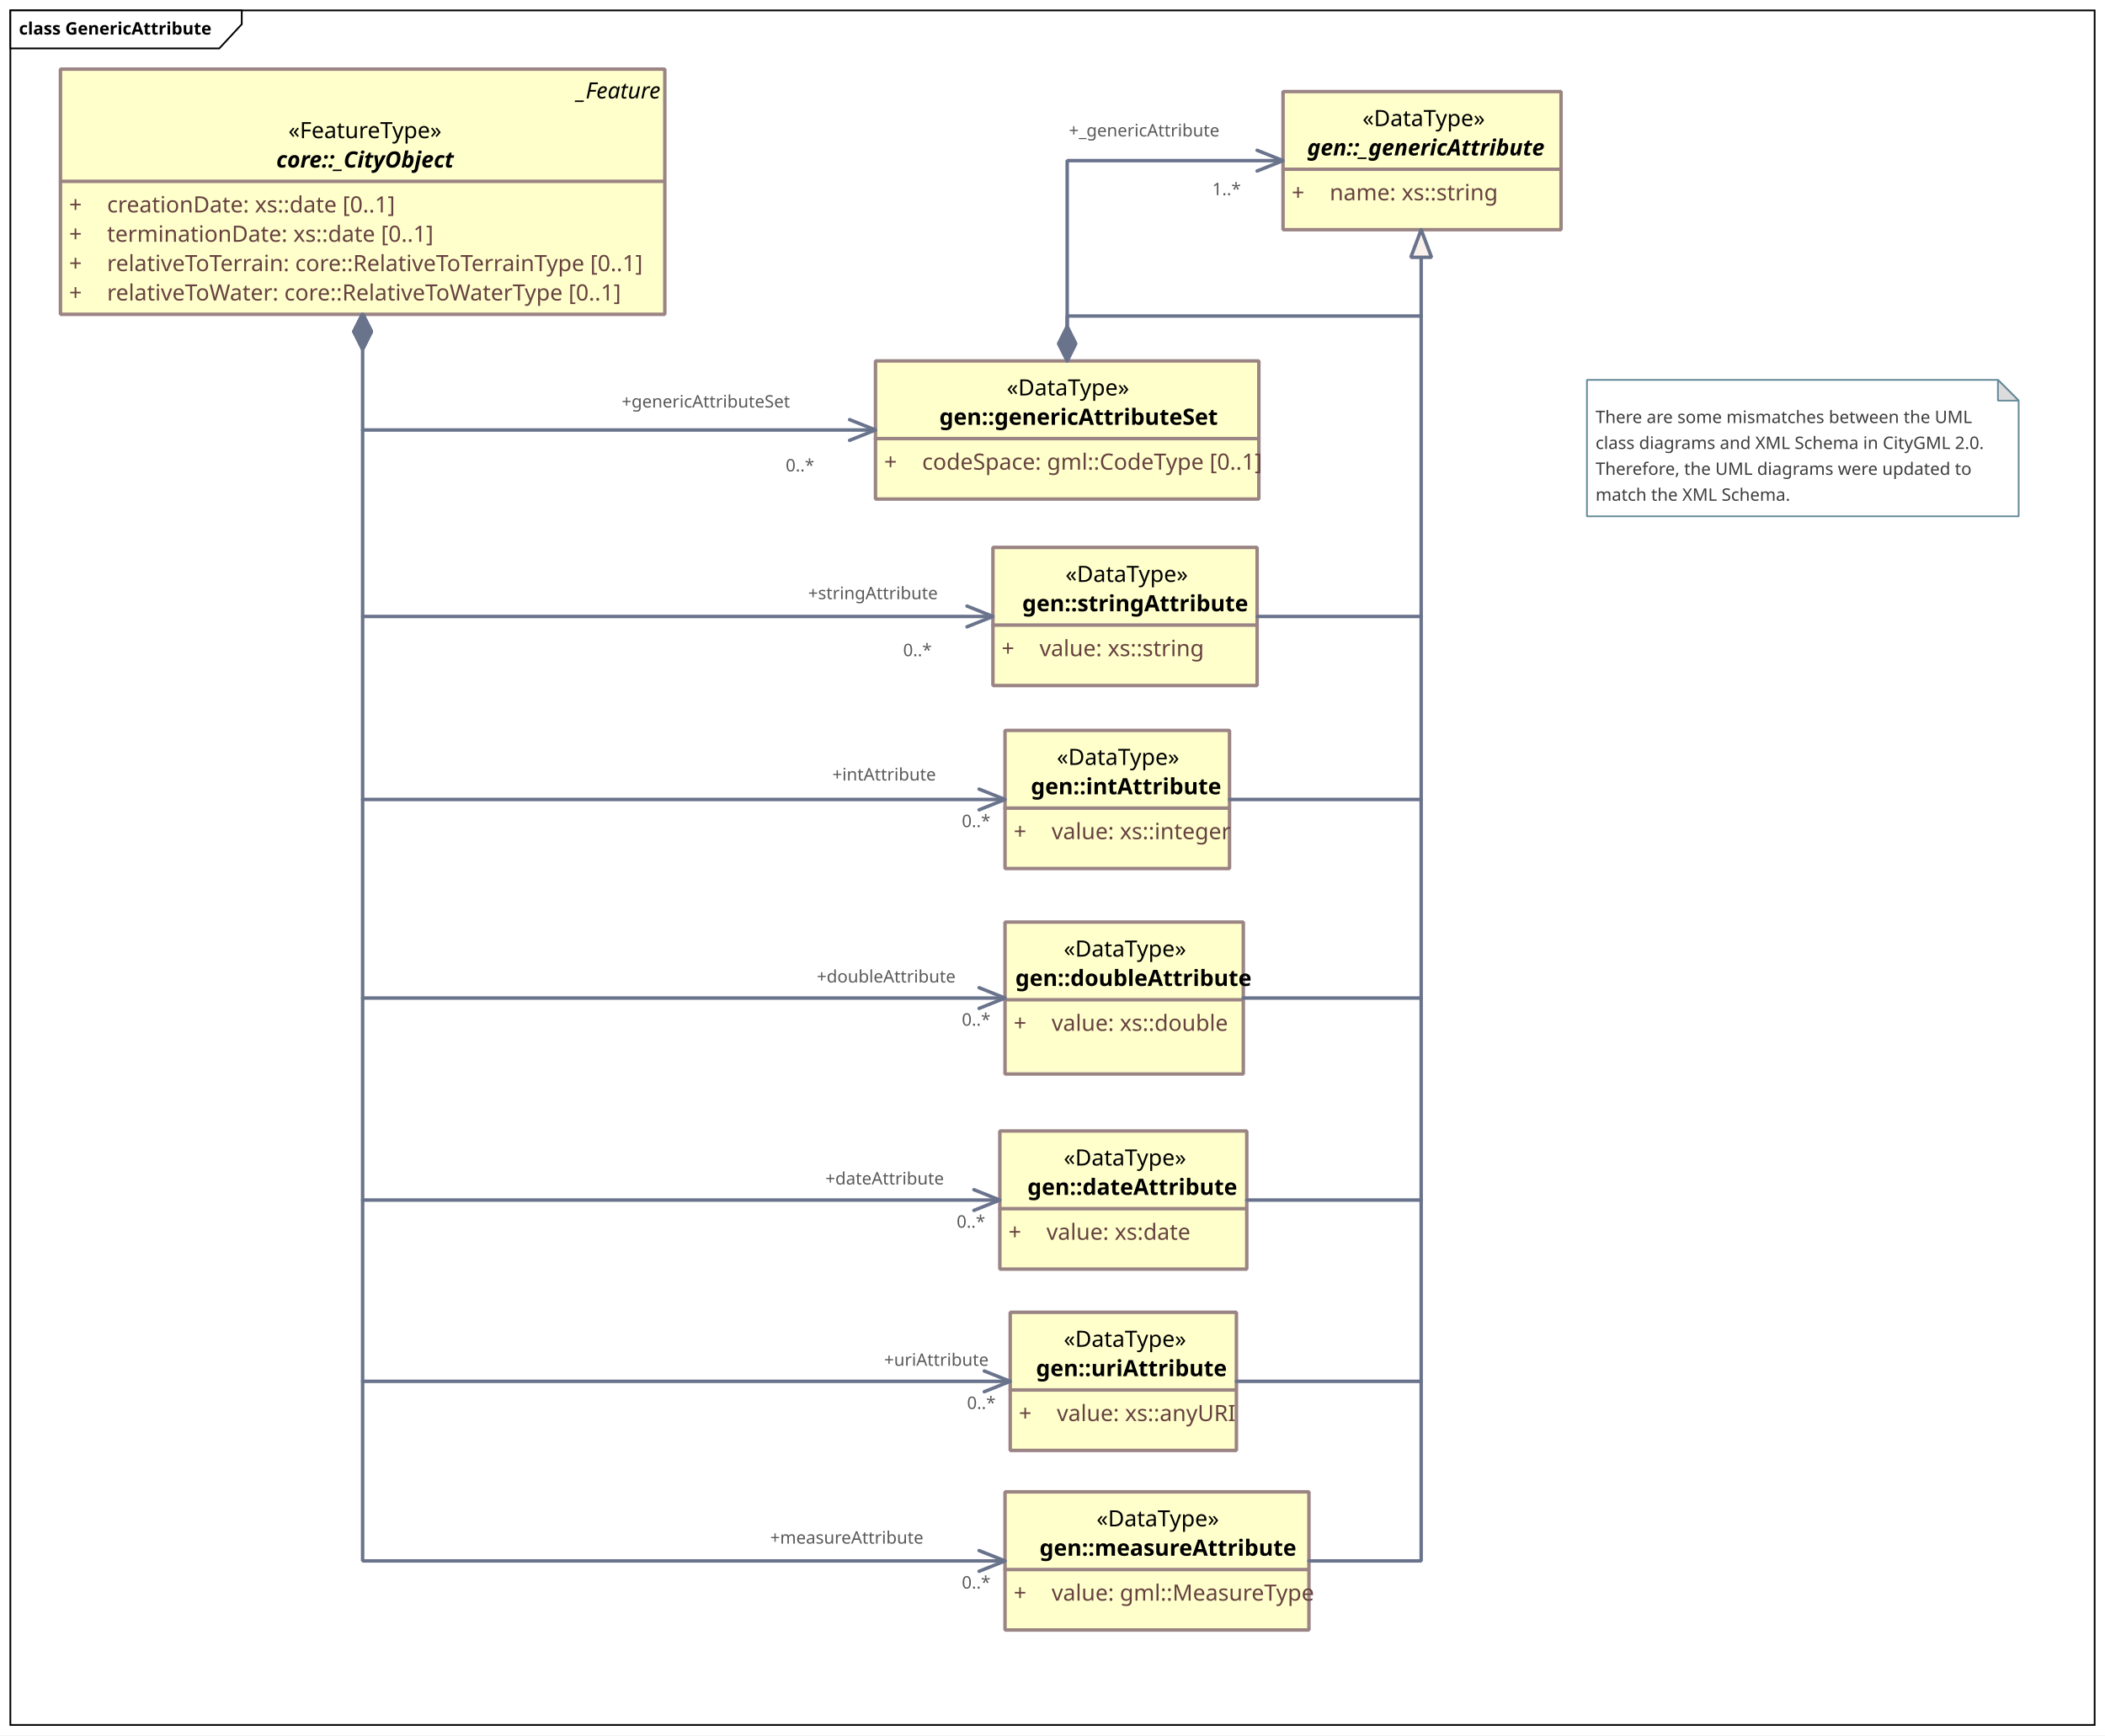
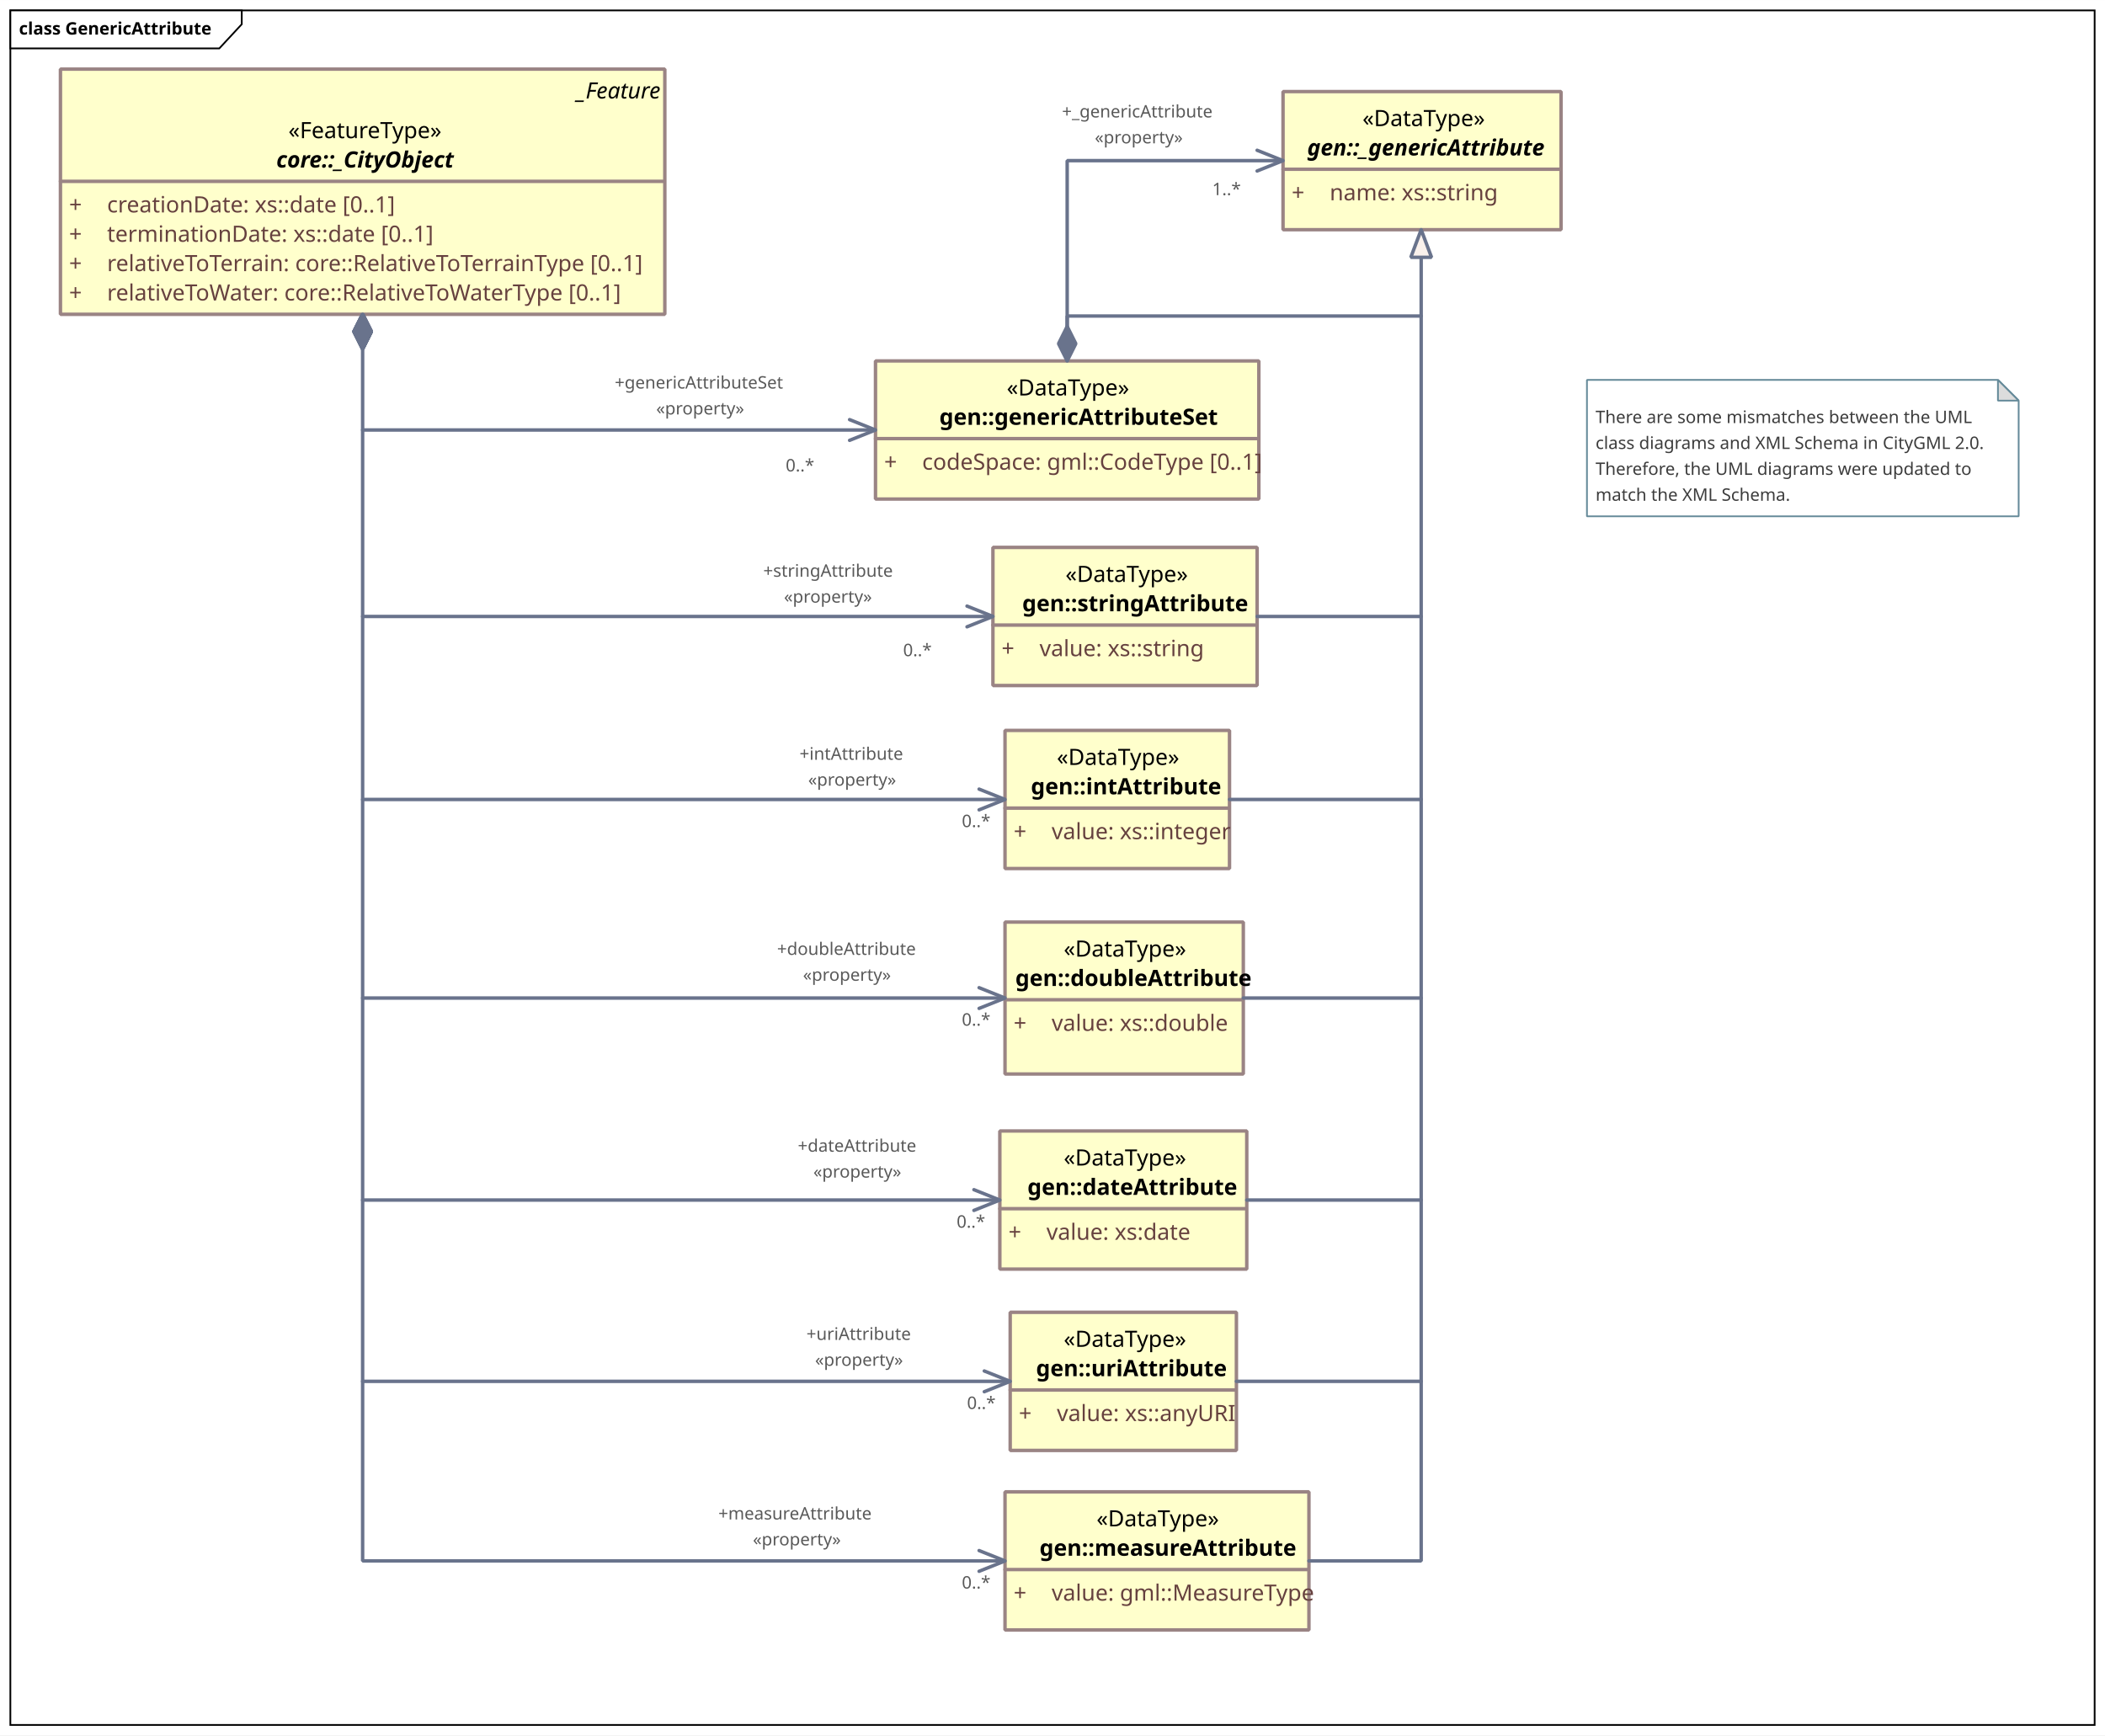
<svg xmlns="http://www.w3.org/2000/svg" width="32.25cm" height="26.59cm" viewBox="0 0 1219 1005">
  <g style="fill:#FFFFFF;fill-opacity:1.00;">
    <rect x="0" y="0" width="1219" height="1005" shape-rendering="auto" />
  </g>
  <g style="stroke-width:1;stroke-linecap:square;stroke-linejoin:miter; fill:#000000;fill-opacity:0.00; stroke:#000000; stroke-opacity:1.00">
    <path d="M 6 6 L 6 999 L 1213 999 L 1213 6 L 6 6" shape-rendering="auto" />
  </g>
  <g style="stroke-width:1;stroke-linecap:square;stroke-linejoin:miter; fill:#FFFFFF;fill-opacity:1.00; stroke:#000000; stroke-opacity:1.00">
    <polygon points="6 28 127 28 140 14 140 6 6 6 6 28" shape-rendering="auto" style="fill-rule:evenodd;" />
  </g>
  <g style="stroke-width:1;stroke-linecap:square;stroke-linejoin:miter; fill:#000000;fill-opacity:1.00; stroke:#000000; stroke-opacity:0.00">
    <text x="11.00" y="20.00" textLength="114" style="font-family:メイリオ; font-weight:700; font-style:normal; font-size:10px; fill:#000000;fill-opacity:1.00; stroke:#000000; stroke-opacity:0.00 stroke-width:0; white-space: pre;" xml:space="preserve" transform="rotate(-0.00 11.00 20.00)">class GenericAttribute</text>
  </g>
  <g style="stroke-width:2;stroke-linecap:round;stroke-linejoin:bevel; fill:#FFFFCC;fill-opacity:1.00; stroke:#9A8484; stroke-opacity:1.00">
    <rect x="35" y="40" width="350" height="142" rx="0.00" shape-rendering="auto" />
  </g>
  <g style="stroke-width:1;stroke-linecap:round;stroke-linejoin:bevel; fill:#000000;fill-opacity:1.00; stroke:#000000; stroke-opacity:0.00">
    <text x="334.00" y="57.00" textLength="48" style="font-family:Yu Gothic UI; font-weight:400; font-style:italic; font-size:13px; fill:#000000;fill-opacity:1.00; stroke:#000000; stroke-opacity:0.00 stroke-width:0; white-space: pre;" xml:space="preserve" transform="rotate(-0.00 334.00 57.00)">_Feature</text>
    <text x="167.00" y="80.00" textLength="85" style="font-family:Yu Gothic UI; font-weight:400; font-style:normal; font-size:13px; fill:#000000;fill-opacity:1.00; stroke:#000000; stroke-opacity:0.00 stroke-width:0; white-space: pre;" xml:space="preserve" transform="rotate(-0.00 167.00 80.00)">«FeatureType»</text>
    <text x="160.00" y="97.00" textLength="99" style="font-family:Yu Gothic UI; font-weight:700; font-style:italic; font-size:13px; fill:#000000;fill-opacity:1.00; stroke:#000000; stroke-opacity:0.00 stroke-width:0; white-space: pre;" xml:space="preserve" transform="rotate(-0.00 160.00 97.00)">core::_CityObject</text>
  </g>
  <g style="stroke-width:2;stroke-linecap:round;stroke-linejoin:bevel; fill:#000000;fill-opacity:0.00; stroke:#9A8484; stroke-opacity:1.00">
    <path d="M 35 105 L 384 105" shape-rendering="auto" />
  </g>
  <g style="stroke-width:1;stroke-linecap:round;stroke-linejoin:bevel; fill:#66413F;fill-opacity:1.00; stroke:#000000; stroke-opacity:0.00">
    <text x="40.00" y="123.00" textLength="13" style="font-family:Yu Gothic UI; font-weight:400; font-style:normal; font-size:13px; fill:#66413F;fill-opacity:1.00; stroke:#000000; stroke-opacity:0.00 stroke-width:0; white-space: pre;" xml:space="preserve" transform="rotate(-0.00 40.00 123.00)">+ </text>
    <text x="62.00" y="123.00" textLength="157" style="font-family:Yu Gothic UI; font-weight:400; font-style:normal; font-size:13px; fill:#66413F;fill-opacity:1.00; stroke:#000000; stroke-opacity:0.00 stroke-width:0; white-space: pre;" xml:space="preserve" transform="rotate(-0.00 62.00 123.00)">creationDate: xs::date [0..1]</text>
    <text x="40.00" y="140.00" textLength="13" style="font-family:Yu Gothic UI; font-weight:400; font-style:normal; font-size:13px; fill:#66413F;fill-opacity:1.00; stroke:#000000; stroke-opacity:0.00 stroke-width:0; white-space: pre;" xml:space="preserve" transform="rotate(-0.00 40.00 140.00)">+ </text>
    <text x="62.00" y="140.00" textLength="176" style="font-family:Yu Gothic UI; font-weight:400; font-style:normal; font-size:13px; fill:#66413F;fill-opacity:1.00; stroke:#000000; stroke-opacity:0.00 stroke-width:0; white-space: pre;" xml:space="preserve" transform="rotate(-0.00 62.00 140.00)">terminationDate: xs::date [0..1]</text>
    <text x="40.00" y="157.00" textLength="13" style="font-family:Yu Gothic UI; font-weight:400; font-style:normal; font-size:13px; fill:#66413F;fill-opacity:1.00; stroke:#000000; stroke-opacity:0.00 stroke-width:0; white-space: pre;" xml:space="preserve" transform="rotate(-0.00 40.00 157.00)">+ </text>
    <text x="62.00" y="157.00" textLength="298" style="font-family:Yu Gothic UI; font-weight:400; font-style:normal; font-size:13px; fill:#66413F;fill-opacity:1.00; stroke:#000000; stroke-opacity:0.00 stroke-width:0; white-space: pre;" xml:space="preserve" transform="rotate(-0.00 62.00 157.00)">relativeToTerrain: core::RelativeToTerrainType [0..1]</text>
    <text x="40.00" y="174.00" textLength="13" style="font-family:Yu Gothic UI; font-weight:400; font-style:normal; font-size:13px; fill:#66413F;fill-opacity:1.00; stroke:#000000; stroke-opacity:0.00 stroke-width:0; white-space: pre;" xml:space="preserve" transform="rotate(-0.00 40.00 174.00)">+ </text>
    <text x="62.00" y="174.00" textLength="286" style="font-family:Yu Gothic UI; font-weight:400; font-style:normal; font-size:13px; fill:#66413F;fill-opacity:1.00; stroke:#000000; stroke-opacity:0.00 stroke-width:0; white-space: pre;" xml:space="preserve" transform="rotate(-0.00 62.00 174.00)">relativeToWater: core::RelativeToWaterType [0..1]</text>
  </g>
  <g style="stroke-width:2;stroke-linecap:round;stroke-linejoin:bevel; fill:#FFFFCC;fill-opacity:1.00; stroke:#9A8484; stroke-opacity:1.00">
    <rect x="743" y="53" width="161" height="80" rx="0.00" shape-rendering="auto" />
  </g>
  <g style="stroke-width:1;stroke-linecap:round;stroke-linejoin:bevel; fill:#000000;fill-opacity:1.00; stroke:#000000; stroke-opacity:0.00">
    <text x="789.00" y="73.00" textLength="69" style="font-family:Yu Gothic UI; font-weight:400; font-style:normal; font-size:13px; fill:#000000;fill-opacity:1.00; stroke:#000000; stroke-opacity:0.00 stroke-width:0; white-space: pre;" xml:space="preserve" transform="rotate(-0.00 789.00 73.00)">«DataType»</text>
    <text x="757.00" y="90.00" textLength="133" style="font-family:Yu Gothic UI; font-weight:700; font-style:italic; font-size:13px; fill:#000000;fill-opacity:1.00; stroke:#000000; stroke-opacity:0.00 stroke-width:0; white-space: pre;" xml:space="preserve" transform="rotate(-0.00 757.00 90.00)">gen::_genericAttribute</text>
  </g>
  <g style="stroke-width:2;stroke-linecap:round;stroke-linejoin:bevel; fill:#000000;fill-opacity:0.00; stroke:#9A8484; stroke-opacity:1.00">
    <path d="M 743 98 L 903 98" shape-rendering="auto" />
  </g>
  <g style="stroke-width:1;stroke-linecap:round;stroke-linejoin:bevel; fill:#66413F;fill-opacity:1.00; stroke:#000000; stroke-opacity:0.00">
    <text x="748.00" y="116.00" textLength="13" style="font-family:Yu Gothic UI; font-weight:400; font-style:normal; font-size:13px; fill:#66413F;fill-opacity:1.00; stroke:#000000; stroke-opacity:0.00 stroke-width:0; white-space: pre;" xml:space="preserve" transform="rotate(-0.00 748.00 116.00)">+ </text>
    <text x="770.00" y="116.00" textLength="90" style="font-family:Yu Gothic UI; font-weight:400; font-style:normal; font-size:13px; fill:#66413F;fill-opacity:1.00; stroke:#000000; stroke-opacity:0.00 stroke-width:0; white-space: pre;" xml:space="preserve" transform="rotate(-0.00 770.00 116.00)">name: xs::string</text>
  </g>
  <g style="stroke-width:2;stroke-linecap:round;stroke-linejoin:bevel; fill:#FFFFCC;fill-opacity:1.00; stroke:#9A8484; stroke-opacity:1.00">
    <rect x="579" y="655" width="143" height="80" rx="0.00" shape-rendering="auto" />
  </g>
  <g style="stroke-width:1;stroke-linecap:round;stroke-linejoin:bevel; fill:#000000;fill-opacity:1.00; stroke:#000000; stroke-opacity:0.00">
    <text x="616.00" y="675.00" textLength="69" style="font-family:Yu Gothic UI; font-weight:400; font-style:normal; font-size:13px; fill:#000000;fill-opacity:1.00; stroke:#000000; stroke-opacity:0.00 stroke-width:0; white-space: pre;" xml:space="preserve" transform="rotate(-0.00 616.00 675.00)">«DataType»</text>
    <text x="595.00" y="692.00" textLength="111" style="font-family:Yu Gothic UI; font-weight:700; font-style:normal; font-size:13px; fill:#000000;fill-opacity:1.00; stroke:#000000; stroke-opacity:0.00 stroke-width:0; white-space: pre;" xml:space="preserve" transform="rotate(-0.00 595.00 692.00)">gen::dateAttribute</text>
  </g>
  <g style="stroke-width:2;stroke-linecap:round;stroke-linejoin:bevel; fill:#000000;fill-opacity:0.00; stroke:#9A8484; stroke-opacity:1.00">
    <path d="M 579 700 L 721 700" shape-rendering="auto" />
  </g>
  <g style="stroke-width:1;stroke-linecap:round;stroke-linejoin:bevel; fill:#66413F;fill-opacity:1.00; stroke:#000000; stroke-opacity:0.00">
    <text x="584.00" y="718.00" textLength="13" style="font-family:Yu Gothic UI; font-weight:400; font-style:normal; font-size:13px; fill:#66413F;fill-opacity:1.00; stroke:#000000; stroke-opacity:0.00 stroke-width:0; white-space: pre;" xml:space="preserve" transform="rotate(-0.00 584.00 718.00)">+ </text>
    <text x="606.00" y="718.00" textLength="78" style="font-family:Yu Gothic UI; font-weight:400; font-style:normal; font-size:13px; fill:#66413F;fill-opacity:1.00; stroke:#000000; stroke-opacity:0.00 stroke-width:0; white-space: pre;" xml:space="preserve" transform="rotate(-0.00 606.00 718.00)">value: xs:date</text>
  </g>
  <g style="stroke-width:2;stroke-linecap:round;stroke-linejoin:bevel; fill:#FFFFCC;fill-opacity:1.00; stroke:#9A8484; stroke-opacity:1.00">
    <rect x="575" y="317" width="153" height="80" rx="0.00" shape-rendering="auto" />
  </g>
  <g style="stroke-width:1;stroke-linecap:round;stroke-linejoin:bevel; fill:#000000;fill-opacity:1.00; stroke:#000000; stroke-opacity:0.00">
    <text x="617.00" y="337.00" textLength="69" style="font-family:Yu Gothic UI; font-weight:400; font-style:normal; font-size:13px; fill:#000000;fill-opacity:1.00; stroke:#000000; stroke-opacity:0.00 stroke-width:0; white-space: pre;" xml:space="preserve" transform="rotate(-0.00 617.00 337.00)">«DataType»</text>
    <text x="592.00" y="354.00" textLength="119" style="font-family:Yu Gothic UI; font-weight:700; font-style:normal; font-size:13px; fill:#000000;fill-opacity:1.00; stroke:#000000; stroke-opacity:0.00 stroke-width:0; white-space: pre;" xml:space="preserve" transform="rotate(-0.00 592.00 354.00)">gen::stringAttribute</text>
  </g>
  <g style="stroke-width:2;stroke-linecap:round;stroke-linejoin:bevel; fill:#000000;fill-opacity:0.00; stroke:#9A8484; stroke-opacity:1.00">
    <path d="M 575 362 L 727 362" shape-rendering="auto" />
  </g>
  <g style="stroke-width:1;stroke-linecap:round;stroke-linejoin:bevel; fill:#66413F;fill-opacity:1.00; stroke:#000000; stroke-opacity:0.00">
    <text x="580.00" y="380.00" textLength="13" style="font-family:Yu Gothic UI; font-weight:400; font-style:normal; font-size:13px; fill:#66413F;fill-opacity:1.00; stroke:#000000; stroke-opacity:0.00 stroke-width:0; white-space: pre;" xml:space="preserve" transform="rotate(-0.00 580.00 380.00)">+ </text>
    <text x="602.00" y="380.00" textLength="88" style="font-family:Yu Gothic UI; font-weight:400; font-style:normal; font-size:13px; fill:#66413F;fill-opacity:1.00; stroke:#000000; stroke-opacity:0.00 stroke-width:0; white-space: pre;" xml:space="preserve" transform="rotate(-0.00 602.00 380.00)">value: xs::string</text>
  </g>
  <g style="stroke-width:2;stroke-linecap:round;stroke-linejoin:bevel; fill:#FFFFCC;fill-opacity:1.00; stroke:#9A8484; stroke-opacity:1.00">
    <rect x="585" y="760" width="131" height="80" rx="0.00" shape-rendering="auto" />
  </g>
  <g style="stroke-width:1;stroke-linecap:round;stroke-linejoin:bevel; fill:#000000;fill-opacity:1.00; stroke:#000000; stroke-opacity:0.00">
    <text x="616.00" y="780.00" textLength="69" style="font-family:Yu Gothic UI; font-weight:400; font-style:normal; font-size:13px; fill:#000000;fill-opacity:1.00; stroke:#000000; stroke-opacity:0.00 stroke-width:0; white-space: pre;" xml:space="preserve" transform="rotate(-0.00 616.00 780.00)">«DataType»</text>
    <text x="600.00" y="797.00" textLength="100" style="font-family:Yu Gothic UI; font-weight:700; font-style:normal; font-size:13px; fill:#000000;fill-opacity:1.00; stroke:#000000; stroke-opacity:0.00 stroke-width:0; white-space: pre;" xml:space="preserve" transform="rotate(-0.00 600.00 797.00)">gen::uriAttribute</text>
  </g>
  <g style="stroke-width:2;stroke-linecap:round;stroke-linejoin:bevel; fill:#000000;fill-opacity:0.00; stroke:#9A8484; stroke-opacity:1.00">
    <path d="M 585 805 L 715 805" shape-rendering="auto" />
  </g>
  <g style="stroke-width:1;stroke-linecap:round;stroke-linejoin:bevel; fill:#66413F;fill-opacity:1.00; stroke:#000000; stroke-opacity:0.00">
    <text x="590.00" y="823.00" textLength="13" style="font-family:Yu Gothic UI; font-weight:400; font-style:normal; font-size:13px; fill:#66413F;fill-opacity:1.00; stroke:#000000; stroke-opacity:0.00 stroke-width:0; white-space: pre;" xml:space="preserve" transform="rotate(-0.00 590.00 823.00)">+ </text>
    <text x="612.00" y="823.00" textLength="95" style="font-family:Yu Gothic UI; font-weight:400; font-style:normal; font-size:13px; fill:#66413F;fill-opacity:1.00; stroke:#000000; stroke-opacity:0.00 stroke-width:0; white-space: pre;" xml:space="preserve" transform="rotate(-0.00 612.00 823.00)">value: xs::anyURI</text>
  </g>
  <g style="stroke-width:2;stroke-linecap:round;stroke-linejoin:bevel; fill:#FFFFCC;fill-opacity:1.00; stroke:#9A8484; stroke-opacity:1.00">
    <rect x="582" y="423" width="130" height="80" rx="0.00" shape-rendering="auto" />
  </g>
  <g style="stroke-width:1;stroke-linecap:round;stroke-linejoin:bevel; fill:#000000;fill-opacity:1.00; stroke:#000000; stroke-opacity:0.00">
    <text x="612.00" y="443.00" textLength="69" style="font-family:Yu Gothic UI; font-weight:400; font-style:normal; font-size:13px; fill:#000000;fill-opacity:1.00; stroke:#000000; stroke-opacity:0.00 stroke-width:0; white-space: pre;" xml:space="preserve" transform="rotate(-0.00 612.00 443.00)">«DataType»</text>
    <text x="597.00" y="460.00" textLength="100" style="font-family:Yu Gothic UI; font-weight:700; font-style:normal; font-size:13px; fill:#000000;fill-opacity:1.00; stroke:#000000; stroke-opacity:0.00 stroke-width:0; white-space: pre;" xml:space="preserve" transform="rotate(-0.00 597.00 460.00)">gen::intAttribute</text>
  </g>
  <g style="stroke-width:2;stroke-linecap:round;stroke-linejoin:bevel; fill:#000000;fill-opacity:0.00; stroke:#9A8484; stroke-opacity:1.00">
    <path d="M 582 468 L 711 468" shape-rendering="auto" />
  </g>
  <g style="stroke-width:1;stroke-linecap:round;stroke-linejoin:bevel; fill:#66413F;fill-opacity:1.00; stroke:#000000; stroke-opacity:0.00">
    <text x="587.00" y="486.00" textLength="13" style="font-family:Yu Gothic UI; font-weight:400; font-style:normal; font-size:13px; fill:#66413F;fill-opacity:1.00; stroke:#000000; stroke-opacity:0.00 stroke-width:0; white-space: pre;" xml:space="preserve" transform="rotate(-0.00 587.00 486.00)">+ </text>
    <text x="609.00" y="486.00" textLength="96" style="font-family:Yu Gothic UI; font-weight:400; font-style:normal; font-size:13px; fill:#66413F;fill-opacity:1.00; stroke:#000000; stroke-opacity:0.00 stroke-width:0; white-space: pre;" xml:space="preserve" transform="rotate(-0.00 609.00 486.00)">value: xs::integer</text>
  </g>
  <g style="stroke-width:2;stroke-linecap:round;stroke-linejoin:bevel; fill:#FFFFCC;fill-opacity:1.00; stroke:#9A8484; stroke-opacity:1.00">
    <rect x="582" y="534" width="138" height="88" rx="0.00" shape-rendering="auto" />
  </g>
  <g style="stroke-width:1;stroke-linecap:round;stroke-linejoin:bevel; fill:#000000;fill-opacity:1.00; stroke:#000000; stroke-opacity:0.00">
    <text x="616.00" y="554.00" textLength="69" style="font-family:Yu Gothic UI; font-weight:400; font-style:normal; font-size:13px; fill:#000000;fill-opacity:1.00; stroke:#000000; stroke-opacity:0.00 stroke-width:0; white-space: pre;" xml:space="preserve" transform="rotate(-0.00 616.00 554.00)">«DataType»</text>
    <text x="588.00" y="571.00" textLength="126" style="font-family:Yu Gothic UI; font-weight:700; font-style:normal; font-size:13px; fill:#000000;fill-opacity:1.00; stroke:#000000; stroke-opacity:0.00 stroke-width:0; white-space: pre;" xml:space="preserve" transform="rotate(-0.00 588.00 571.00)">gen::doubleAttribute</text>
  </g>
  <g style="stroke-width:2;stroke-linecap:round;stroke-linejoin:bevel; fill:#000000;fill-opacity:0.00; stroke:#9A8484; stroke-opacity:1.00">
    <path d="M 582 579 L 719 579" shape-rendering="auto" />
  </g>
  <g style="stroke-width:1;stroke-linecap:round;stroke-linejoin:bevel; fill:#66413F;fill-opacity:1.00; stroke:#000000; stroke-opacity:0.00">
    <text x="587.00" y="597.00" textLength="13" style="font-family:Yu Gothic UI; font-weight:400; font-style:normal; font-size:13px; fill:#66413F;fill-opacity:1.00; stroke:#000000; stroke-opacity:0.00 stroke-width:0; white-space: pre;" xml:space="preserve" transform="rotate(-0.00 587.00 597.00)">+ </text>
    <text x="609.00" y="597.00" textLength="96" style="font-family:Yu Gothic UI; font-weight:400; font-style:normal; font-size:13px; fill:#66413F;fill-opacity:1.00; stroke:#000000; stroke-opacity:0.00 stroke-width:0; white-space: pre;" xml:space="preserve" transform="rotate(-0.00 609.00 597.00)">value: xs::double</text>
  </g>
  <g style="stroke-width:2;stroke-linecap:round;stroke-linejoin:bevel; fill:#FFFFCC;fill-opacity:1.00; stroke:#9A8484; stroke-opacity:1.00">
    <rect x="507" y="209" width="222" height="80" rx="0.00" shape-rendering="auto" />
  </g>
  <g style="stroke-width:1;stroke-linecap:round;stroke-linejoin:bevel; fill:#000000;fill-opacity:1.00; stroke:#000000; stroke-opacity:0.00">
    <text x="583.00" y="229.00" textLength="69" style="font-family:Yu Gothic UI; font-weight:400; font-style:normal; font-size:13px; fill:#000000;fill-opacity:1.00; stroke:#000000; stroke-opacity:0.00 stroke-width:0; white-space: pre;" xml:space="preserve" transform="rotate(-0.00 583.00 229.00)">«DataType»</text>
    <text x="544.00" y="246.00" textLength="147" style="font-family:Yu Gothic UI; font-weight:700; font-style:normal; font-size:13px; fill:#000000;fill-opacity:1.00; stroke:#000000; stroke-opacity:0.00 stroke-width:0; white-space: pre;" xml:space="preserve" transform="rotate(-0.00 544.00 246.00)">gen::genericAttributeSet</text>
  </g>
  <g style="stroke-width:2;stroke-linecap:round;stroke-linejoin:bevel; fill:#000000;fill-opacity:0.00; stroke:#9A8484; stroke-opacity:1.00">
    <path d="M 507 254 L 728 254" shape-rendering="auto" />
  </g>
  <g style="stroke-width:1;stroke-linecap:round;stroke-linejoin:bevel; fill:#66413F;fill-opacity:1.00; stroke:#000000; stroke-opacity:0.00">
    <text x="512.00" y="272.00" textLength="13" style="font-family:Yu Gothic UI; font-weight:400; font-style:normal; font-size:13px; fill:#66413F;fill-opacity:1.00; stroke:#000000; stroke-opacity:0.00 stroke-width:0; white-space: pre;" xml:space="preserve" transform="rotate(-0.00 512.00 272.00)">+ </text>
    <text x="534.00" y="272.00" textLength="190" style="font-family:Yu Gothic UI; font-weight:400; font-style:normal; font-size:13px; fill:#66413F;fill-opacity:1.00; stroke:#000000; stroke-opacity:0.00 stroke-width:0; white-space: pre;" xml:space="preserve" transform="rotate(-0.00 534.00 272.00)">codeSpace: gml::CodeType [0..1]</text>
  </g>
  <g style="stroke-width:2;stroke-linecap:round;stroke-linejoin:bevel; fill:#FFFFCC;fill-opacity:1.00; stroke:#9A8484; stroke-opacity:1.00">
    <rect x="582" y="864" width="176" height="80" rx="0.00" shape-rendering="auto" />
  </g>
  <g style="stroke-width:1;stroke-linecap:round;stroke-linejoin:bevel; fill:#000000;fill-opacity:1.00; stroke:#000000; stroke-opacity:0.00">
    <text x="635.00" y="884.00" textLength="69" style="font-family:Yu Gothic UI; font-weight:400; font-style:normal; font-size:13px; fill:#000000;fill-opacity:1.00; stroke:#000000; stroke-opacity:0.00 stroke-width:0; white-space: pre;" xml:space="preserve" transform="rotate(-0.00 635.00 884.00)">«DataType»</text>
    <text x="602.00" y="901.00" textLength="136" style="font-family:Yu Gothic UI; font-weight:700; font-style:normal; font-size:13px; fill:#000000;fill-opacity:1.00; stroke:#000000; stroke-opacity:0.00 stroke-width:0; white-space: pre;" xml:space="preserve" transform="rotate(-0.00 602.00 901.00)">gen::measureAttribute</text>
  </g>
  <g style="stroke-width:2;stroke-linecap:round;stroke-linejoin:bevel; fill:#000000;fill-opacity:0.00; stroke:#9A8484; stroke-opacity:1.00">
    <path d="M 582 909 L 757 909" shape-rendering="auto" />
  </g>
  <g style="stroke-width:1;stroke-linecap:round;stroke-linejoin:bevel; fill:#66413F;fill-opacity:1.00; stroke:#000000; stroke-opacity:0.00">
    <text x="587.00" y="927.00" textLength="13" style="font-family:Yu Gothic UI; font-weight:400; font-style:normal; font-size:13px; fill:#66413F;fill-opacity:1.00; stroke:#000000; stroke-opacity:0.00 stroke-width:0; white-space: pre;" xml:space="preserve" transform="rotate(-0.00 587.00 927.00)">+ </text>
    <text x="609.00" y="927.00" textLength="144" style="font-family:Yu Gothic UI; font-weight:400; font-style:normal; font-size:13px; fill:#66413F;fill-opacity:1.00; stroke:#000000; stroke-opacity:0.00 stroke-width:0; white-space: pre;" xml:space="preserve" transform="rotate(-0.00 609.00 927.00)">value: gml::MeasureType</text>
  </g>
  <g style="stroke-width:1;stroke-linecap:round;stroke-linejoin:bevel; fill:#FFFFFF;fill-opacity:1.00; stroke:#658A99; stroke-opacity:1.00">
    <polygon points="919 220 919 299 1169 299 1169 232 1157 220" shape-rendering="auto" style="fill-rule:evenodd;" />
  </g>
  <g style="stroke-width:1;stroke-linecap:round;stroke-linejoin:bevel; fill:#DCDCDC;fill-opacity:1.00; stroke:#658A99; stroke-opacity:1.00">
    <polygon points="1157 220 1157 232 1169 232" shape-rendering="auto" style="fill-rule:evenodd;" />
  </g>
  <g style="stroke-width:1;stroke-linecap:round;stroke-linejoin:bevel; fill:#3C3C3C;fill-opacity:1.00; stroke:#000000; stroke-opacity:0.00">
    <text x="924.00" y="245.00" textLength="228" style="font-family:メイリオ; font-weight:0; font-style:normal; font-size:10px; fill:#3C3C3C;fill-opacity:1.00; stroke:#000000; stroke-opacity:0.00 stroke-width:0; white-space: pre;" xml:space="preserve" transform="rotate(-0.00 924.00 245.00)">There are some mismatches between the UML</text>
    <text x="924.00" y="260.00" textLength="237" style="font-family:メイリオ; font-weight:0; font-style:normal; font-size:10px; fill:#3C3C3C;fill-opacity:1.00; stroke:#000000; stroke-opacity:0.00 stroke-width:0; white-space: pre;" xml:space="preserve" transform="rotate(-0.00 924.00 260.00)">class diagrams and XML Schema in CityGML 2.0.</text>
    <text x="924.00" y="275.00" textLength="225" style="font-family:メイリオ; font-weight:0; font-style:normal; font-size:10px; fill:#3C3C3C;fill-opacity:1.00; stroke:#000000; stroke-opacity:0.00 stroke-width:0; white-space: pre;" xml:space="preserve" transform="rotate(-0.00 924.00 275.00)">Therefore, the UML diagrams were updated to</text>
    <text x="924.00" y="290.00" textLength="119" style="font-family:メイリオ; font-weight:0; font-style:normal; font-size:10px; fill:#3C3C3C;fill-opacity:1.00; stroke:#000000; stroke-opacity:0.00 stroke-width:0; white-space: pre;" xml:space="preserve" transform="rotate(-0.00 924.00 290.00)">match the XML Schema.</text>
  </g>
  <g style="stroke-width:2;stroke-linecap:round;stroke-linejoin:bevel; fill:#000000;fill-opacity:0.00; stroke:#69738C; stroke-opacity:1.00">
    <path d="M 582 904 L 210 904 L 210 182" shape-rendering="auto" />
  </g>
  <g style="stroke-width:2;stroke-linecap:round;stroke-linejoin:bevel; fill:#69738C;fill-opacity:1.00; stroke:#69738C; stroke-opacity:1.00">
    <polygon points="215 192 210 182 205 192 210 202" shape-rendering="auto" style="fill-rule:evenodd;" />
  </g>
  <g style="stroke-width:2;stroke-linecap:round;stroke-linejoin:bevel; fill:#000000;fill-opacity:0.00; stroke:#69738C; stroke-opacity:1.00">
    <path d="M 567 898 L 582 904 L 567 910" shape-rendering="auto" />
    <path d="M 758 904 L 823 904 L 823 133" shape-rendering="auto" />
  </g>
  <g style="stroke-width:2;stroke-linecap:round;stroke-linejoin:bevel; fill:#FAF1EC;fill-opacity:1.00; stroke:#69738C; stroke-opacity:1.00">
    <polygon points="829 149 817 149 823 133" shape-rendering="auto" style="fill-rule:evenodd;" />
  </g>
  <g style="stroke-width:2;stroke-linecap:round;stroke-linejoin:bevel; fill:#000000;fill-opacity:0.00; stroke:#69738C; stroke-opacity:1.00">
    <path d="M 618 208 L 618 183 L 823 183 M 823 134" shape-rendering="auto" />
    <path d="M 507 249 L 210 249 M 210 182" shape-rendering="auto" />
  </g>
  <g style="stroke-width:2;stroke-linecap:round;stroke-linejoin:bevel; fill:#69738C;fill-opacity:1.00; stroke:#69738C; stroke-opacity:1.00">
    <polygon points="215 192 210 182 205 192 210 202" shape-rendering="auto" style="fill-rule:evenodd;" />
  </g>
  <g style="stroke-width:2;stroke-linecap:round;stroke-linejoin:bevel; fill:#000000;fill-opacity:0.00; stroke:#69738C; stroke-opacity:1.00">
    <path d="M 492 243 L 507 249 L 492 255" shape-rendering="auto" />
    <path d="M 582 578 L 210 578 M 210 182" shape-rendering="auto" />
  </g>
  <g style="stroke-width:2;stroke-linecap:round;stroke-linejoin:bevel; fill:#69738C;fill-opacity:1.00; stroke:#69738C; stroke-opacity:1.00">
    <polygon points="215 192 210 182 205 192 210 202" shape-rendering="auto" style="fill-rule:evenodd;" />
  </g>
  <g style="stroke-width:2;stroke-linecap:round;stroke-linejoin:bevel; fill:#000000;fill-opacity:0.00; stroke:#69738C; stroke-opacity:1.00">
    <path d="M 567 572 L 582 578 L 567 584" shape-rendering="auto" />
    <path d="M 720 578 L 823 578 M 823 133" shape-rendering="auto" />
    <path d="M 582 463 L 210 463 M 210 182" shape-rendering="auto" />
  </g>
  <g style="stroke-width:2;stroke-linecap:round;stroke-linejoin:bevel; fill:#69738C;fill-opacity:1.00; stroke:#69738C; stroke-opacity:1.00">
    <polygon points="215 192 210 182 205 192 210 202" shape-rendering="auto" style="fill-rule:evenodd;" />
  </g>
  <g style="stroke-width:2;stroke-linecap:round;stroke-linejoin:bevel; fill:#000000;fill-opacity:0.00; stroke:#69738C; stroke-opacity:1.00">
    <path d="M 567 457 L 582 463 L 567 469" shape-rendering="auto" />
    <path d="M 712 463 L 823 463 M 823 133" shape-rendering="auto" />
    <path d="M 585 800 L 210 800 M 210 182" shape-rendering="auto" />
  </g>
  <g style="stroke-width:2;stroke-linecap:round;stroke-linejoin:bevel; fill:#69738C;fill-opacity:1.00; stroke:#69738C; stroke-opacity:1.00">
    <polygon points="215 192 210 182 205 192 210 202" shape-rendering="auto" style="fill-rule:evenodd;" />
  </g>
  <g style="stroke-width:2;stroke-linecap:round;stroke-linejoin:bevel; fill:#000000;fill-opacity:0.00; stroke:#69738C; stroke-opacity:1.00">
    <path d="M 570 794 L 585 800 L 570 806" shape-rendering="auto" />
    <path d="M 716 800 L 823 800 M 823 133" shape-rendering="auto" />
    <path d="M 575 357 L 210 357 M 210 182" shape-rendering="auto" />
  </g>
  <g style="stroke-width:2;stroke-linecap:round;stroke-linejoin:bevel; fill:#69738C;fill-opacity:1.00; stroke:#69738C; stroke-opacity:1.00">
    <polygon points="215 192 210 182 205 192 210 202" shape-rendering="auto" style="fill-rule:evenodd;" />
  </g>
  <g style="stroke-width:2;stroke-linecap:round;stroke-linejoin:bevel; fill:#000000;fill-opacity:0.00; stroke:#69738C; stroke-opacity:1.00">
    <path d="M 560 351 L 575 357 L 560 363" shape-rendering="auto" />
    <path d="M 728 357 L 823 357 M 823 133" shape-rendering="auto" />
    <path d="M 579 695 L 210 695 M 210 182" shape-rendering="auto" />
  </g>
  <g style="stroke-width:2;stroke-linecap:round;stroke-linejoin:bevel; fill:#69738C;fill-opacity:1.00; stroke:#69738C; stroke-opacity:1.00">
    <polygon points="215 192 210 182 205 192 210 202" shape-rendering="auto" style="fill-rule:evenodd;" />
  </g>
  <g style="stroke-width:2;stroke-linecap:round;stroke-linejoin:bevel; fill:#000000;fill-opacity:0.00; stroke:#69738C; stroke-opacity:1.00">
    <path d="M 564 689 L 579 695 L 564 701" shape-rendering="auto" />
    <path d="M 722 695 L 823 695 M 823 133" shape-rendering="auto" />
    <path d="M 743 93 L 618 93 L 618 209" shape-rendering="auto" />
  </g>
  <g style="stroke-width:2;stroke-linecap:round;stroke-linejoin:bevel; fill:#69738C;fill-opacity:1.00; stroke:#69738C; stroke-opacity:1.00">
    <polygon points="613 199 618 209 623 199 618 189" shape-rendering="auto" style="fill-rule:evenodd;" />
  </g>
  <g style="stroke-width:2;stroke-linecap:round;stroke-linejoin:bevel; fill:#000000;fill-opacity:0.00; stroke:#69738C; stroke-opacity:1.00">
    <path d="M 728 87 L 743 93 L 728 99" shape-rendering="auto" />
  </g>
  <g style="stroke-width:1;stroke-linecap:round;stroke-linejoin:bevel; fill:#595959;fill-opacity:1.00; stroke:#000000; stroke-opacity:0.00">
-     <text x="360.00" y="236.00" textLength="104" style="font-family:メイリオ; font-weight:0; font-style:normal; font-size:10px; fill:#595959;fill-opacity:1.00; stroke:#000000; stroke-opacity:0.00 stroke-width:0; white-space: pre;" xml:space="preserve" transform="rotate(-0.00 360.00 236.00)">+genericAttributeSet</text>
+     <text x="450.00" y="553.00" textLength="85" style="font-family:メイリオ; font-weight:0; font-style:normal; font-size:10px; fill:#595959;fill-opacity:1.00; stroke:#000000; stroke-opacity:0.00 stroke-width:0; white-space: pre;" xml:space="preserve" transform="rotate(-0.00 450.00 553.00)">+doubleAttribute</text>
+     <text x="465.00" y="568.00" textLength="56" style="font-family:メイリオ; font-weight:0; font-style:normal; font-size:10px; fill:#595959;fill-opacity:1.00; stroke:#000000; stroke-opacity:0.00 stroke-width:0; white-space: pre;" xml:space="preserve" transform="rotate(-0.00 465.00 568.00)">«property»</text>
+     <text x="557.00" y="594.00" textLength="18" style="font-family:メイリオ; font-weight:0; font-style:normal; font-size:10px; fill:#595959;fill-opacity:1.00; stroke:#000000; stroke-opacity:0.00 stroke-width:0; white-space: pre;" xml:space="preserve" transform="rotate(-0.00 557.00 594.00)">0..*</text>
+     <text x="467.00" y="776.00" textLength="65" style="font-family:メイリオ; font-weight:0; font-style:normal; font-size:10px; fill:#595959;fill-opacity:1.00; stroke:#000000; stroke-opacity:0.00 stroke-width:0; white-space: pre;" xml:space="preserve" transform="rotate(-0.00 467.00 776.00)">+uriAttribute</text>
+     <text x="472.00" y="791.00" textLength="56" style="font-family:メイリオ; font-weight:0; font-style:normal; font-size:10px; fill:#595959;fill-opacity:1.00; stroke:#000000; stroke-opacity:0.00 stroke-width:0; white-space: pre;" xml:space="preserve" transform="rotate(-0.00 472.00 791.00)">«property»</text>
+     <text x="560.00" y="816.00" textLength="18" style="font-family:メイリオ; font-weight:0; font-style:normal; font-size:10px; fill:#595959;fill-opacity:1.00; stroke:#000000; stroke-opacity:0.00 stroke-width:0; white-space: pre;" xml:space="preserve" transform="rotate(-0.00 560.00 816.00)">0..*</text>
+     <text x="356.00" y="225.00" textLength="104" style="font-family:メイリオ; font-weight:0; font-style:normal; font-size:10px; fill:#595959;fill-opacity:1.00; stroke:#000000; stroke-opacity:0.00 stroke-width:0; white-space: pre;" xml:space="preserve" transform="rotate(-0.00 356.00 225.00)">+genericAttributeSet</text>
+     <text x="380.00" y="240.00" textLength="56" style="font-family:メイリオ; font-weight:0; font-style:normal; font-size:10px; fill:#595959;fill-opacity:1.00; stroke:#000000; stroke-opacity:0.00 stroke-width:0; white-space: pre;" xml:space="preserve" transform="rotate(-0.00 380.00 240.00)">«property»</text>
    <text x="455.00" y="273.00" textLength="18" style="font-family:メイリオ; font-weight:0; font-style:normal; font-size:10px; fill:#595959;fill-opacity:1.00; stroke:#000000; stroke-opacity:0.00 stroke-width:0; white-space: pre;" xml:space="preserve" transform="rotate(-0.00 455.00 273.00)">0..*</text>
-     <text x="619.00" y="79.00" textLength="94" style="font-family:メイリオ; font-weight:0; font-style:normal; font-size:10px; fill:#595959;fill-opacity:1.00; stroke:#000000; stroke-opacity:0.00 stroke-width:0; white-space: pre;" xml:space="preserve" transform="rotate(-0.00 619.00 79.00)">+_genericAttribute</text>
+     <text x="416.00" y="880.00" textLength="95" style="font-family:メイリオ; font-weight:0; font-style:normal; font-size:10px; fill:#595959;fill-opacity:1.00; stroke:#000000; stroke-opacity:0.00 stroke-width:0; white-space: pre;" xml:space="preserve" transform="rotate(-0.00 416.00 880.00)">+measureAttribute</text>
+     <text x="436.00" y="895.00" textLength="56" style="font-family:メイリオ; font-weight:0; font-style:normal; font-size:10px; fill:#595959;fill-opacity:1.00; stroke:#000000; stroke-opacity:0.00 stroke-width:0; white-space: pre;" xml:space="preserve" transform="rotate(-0.00 436.00 895.00)">«property»</text>
+     <text x="557.00" y="920.00" textLength="18" style="font-family:メイリオ; font-weight:0; font-style:normal; font-size:10px; fill:#595959;fill-opacity:1.00; stroke:#000000; stroke-opacity:0.00 stroke-width:0; white-space: pre;" xml:space="preserve" transform="rotate(-0.00 557.00 920.00)">0..*</text>
+     <text x="615.00" y="68.00" textLength="94" style="font-family:メイリオ; font-weight:0; font-style:normal; font-size:10px; fill:#595959;fill-opacity:1.00; stroke:#000000; stroke-opacity:0.00 stroke-width:0; white-space: pre;" xml:space="preserve" transform="rotate(-0.00 615.00 68.00)">+_genericAttribute</text>
+     <text x="634.00" y="83.00" textLength="56" style="font-family:メイリオ; font-weight:0; font-style:normal; font-size:10px; fill:#595959;fill-opacity:1.00; stroke:#000000; stroke-opacity:0.00 stroke-width:0; white-space: pre;" xml:space="preserve" transform="rotate(-0.00 634.00 83.00)">«property»</text>
    <text x="702.00" y="113.00" textLength="18" style="font-family:メイリオ; font-weight:0; font-style:normal; font-size:10px; fill:#595959;fill-opacity:1.00; stroke:#000000; stroke-opacity:0.00 stroke-width:0; white-space: pre;" xml:space="preserve" transform="rotate(-0.00 702.00 113.00)">1..*</text>
-     <text x="482.00" y="452.00" textLength="65" style="font-family:メイリオ; font-weight:0; font-style:normal; font-size:10px; fill:#595959;fill-opacity:1.00; stroke:#000000; stroke-opacity:0.00 stroke-width:0; white-space: pre;" xml:space="preserve" transform="rotate(-0.00 482.00 452.00)">+intAttribute</text>
+     <text x="462.00" y="667.00" textLength="74" style="font-family:メイリオ; font-weight:0; font-style:normal; font-size:10px; fill:#595959;fill-opacity:1.00; stroke:#000000; stroke-opacity:0.00 stroke-width:0; white-space: pre;" xml:space="preserve" transform="rotate(-0.00 462.00 667.00)">+dateAttribute</text>
+     <text x="471.00" y="682.00" textLength="56" style="font-family:メイリオ; font-weight:0; font-style:normal; font-size:10px; fill:#595959;fill-opacity:1.00; stroke:#000000; stroke-opacity:0.00 stroke-width:0; white-space: pre;" xml:space="preserve" transform="rotate(-0.00 471.00 682.00)">«property»</text>
+     <text x="554.00" y="711.00" textLength="18" style="font-family:メイリオ; font-weight:0; font-style:normal; font-size:10px; fill:#595959;fill-opacity:1.00; stroke:#000000; stroke-opacity:0.00 stroke-width:0; white-space: pre;" xml:space="preserve" transform="rotate(-0.00 554.00 711.00)">0..*</text>
+     <text x="463.00" y="440.00" textLength="65" style="font-family:メイリオ; font-weight:0; font-style:normal; font-size:10px; fill:#595959;fill-opacity:1.00; stroke:#000000; stroke-opacity:0.00 stroke-width:0; white-space: pre;" xml:space="preserve" transform="rotate(-0.00 463.00 440.00)">+intAttribute</text>
+     <text x="468.00" y="455.00" textLength="56" style="font-family:メイリオ; font-weight:0; font-style:normal; font-size:10px; fill:#595959;fill-opacity:1.00; stroke:#000000; stroke-opacity:0.00 stroke-width:0; white-space: pre;" xml:space="preserve" transform="rotate(-0.00 468.00 455.00)">«property»</text>
    <text x="557.00" y="479.00" textLength="18" style="font-family:メイリオ; font-weight:0; font-style:normal; font-size:10px; fill:#595959;fill-opacity:1.00; stroke:#000000; stroke-opacity:0.00 stroke-width:0; white-space: pre;" xml:space="preserve" transform="rotate(-0.00 557.00 479.00)">0..*</text>
-     <text x="512.00" y="791.00" textLength="65" style="font-family:メイリオ; font-weight:0; font-style:normal; font-size:10px; fill:#595959;fill-opacity:1.00; stroke:#000000; stroke-opacity:0.00 stroke-width:0; white-space: pre;" xml:space="preserve" transform="rotate(-0.00 512.00 791.00)">+uriAttribute</text>
-     <text x="560.00" y="816.00" textLength="18" style="font-family:メイリオ; font-weight:0; font-style:normal; font-size:10px; fill:#595959;fill-opacity:1.00; stroke:#000000; stroke-opacity:0.00 stroke-width:0; white-space: pre;" xml:space="preserve" transform="rotate(-0.00 560.00 816.00)">0..*</text>
-     <text x="473.00" y="569.00" textLength="85" style="font-family:メイリオ; font-weight:0; font-style:normal; font-size:10px; fill:#595959;fill-opacity:1.00; stroke:#000000; stroke-opacity:0.00 stroke-width:0; white-space: pre;" xml:space="preserve" transform="rotate(-0.00 473.00 569.00)">+doubleAttribute</text>
-     <text x="557.00" y="594.00" textLength="18" style="font-family:メイリオ; font-weight:0; font-style:normal; font-size:10px; fill:#595959;fill-opacity:1.00; stroke:#000000; stroke-opacity:0.00 stroke-width:0; white-space: pre;" xml:space="preserve" transform="rotate(-0.00 557.00 594.00)">0..*</text>
-     <text x="468.00" y="347.00" textLength="80" style="font-family:メイリオ; font-weight:0; font-style:normal; font-size:10px; fill:#595959;fill-opacity:1.00; stroke:#000000; stroke-opacity:0.00 stroke-width:0; white-space: pre;" xml:space="preserve" transform="rotate(-0.00 468.00 347.00)">+stringAttribute</text>
+     <text x="442.00" y="334.00" textLength="80" style="font-family:メイリオ; font-weight:0; font-style:normal; font-size:10px; fill:#595959;fill-opacity:1.00; stroke:#000000; stroke-opacity:0.00 stroke-width:0; white-space: pre;" xml:space="preserve" transform="rotate(-0.00 442.00 334.00)">+stringAttribute</text>
+     <text x="454.00" y="349.00" textLength="56" style="font-family:メイリオ; font-weight:0; font-style:normal; font-size:10px; fill:#595959;fill-opacity:1.00; stroke:#000000; stroke-opacity:0.00 stroke-width:0; white-space: pre;" xml:space="preserve" transform="rotate(-0.00 454.00 349.00)">«property»</text>
    <text x="523.00" y="380.00" textLength="18" style="font-family:メイリオ; font-weight:0; font-style:normal; font-size:10px; fill:#595959;fill-opacity:1.00; stroke:#000000; stroke-opacity:0.00 stroke-width:0; white-space: pre;" xml:space="preserve" transform="rotate(-0.00 523.00 380.00)">0..*</text>
-     <text x="478.00" y="686.00" textLength="74" style="font-family:メイリオ; font-weight:0; font-style:normal; font-size:10px; fill:#595959;fill-opacity:1.00; stroke:#000000; stroke-opacity:0.00 stroke-width:0; white-space: pre;" xml:space="preserve" transform="rotate(-0.00 478.00 686.00)">+dateAttribute</text>
-     <text x="554.00" y="711.00" textLength="18" style="font-family:メイリオ; font-weight:0; font-style:normal; font-size:10px; fill:#595959;fill-opacity:1.00; stroke:#000000; stroke-opacity:0.00 stroke-width:0; white-space: pre;" xml:space="preserve" transform="rotate(-0.00 554.00 711.00)">0..*</text>
-     <text x="446.00" y="894.00" textLength="95" style="font-family:メイリオ; font-weight:0; font-style:normal; font-size:10px; fill:#595959;fill-opacity:1.00; stroke:#000000; stroke-opacity:0.00 stroke-width:0; white-space: pre;" xml:space="preserve" transform="rotate(-0.00 446.00 894.00)">+measureAttribute</text>
-     <text x="557.00" y="920.00" textLength="18" style="font-family:メイリオ; font-weight:0; font-style:normal; font-size:10px; fill:#595959;fill-opacity:1.00; stroke:#000000; stroke-opacity:0.00 stroke-width:0; white-space: pre;" xml:space="preserve" transform="rotate(-0.00 557.00 920.00)">0..*</text>
  </g>
</svg>
